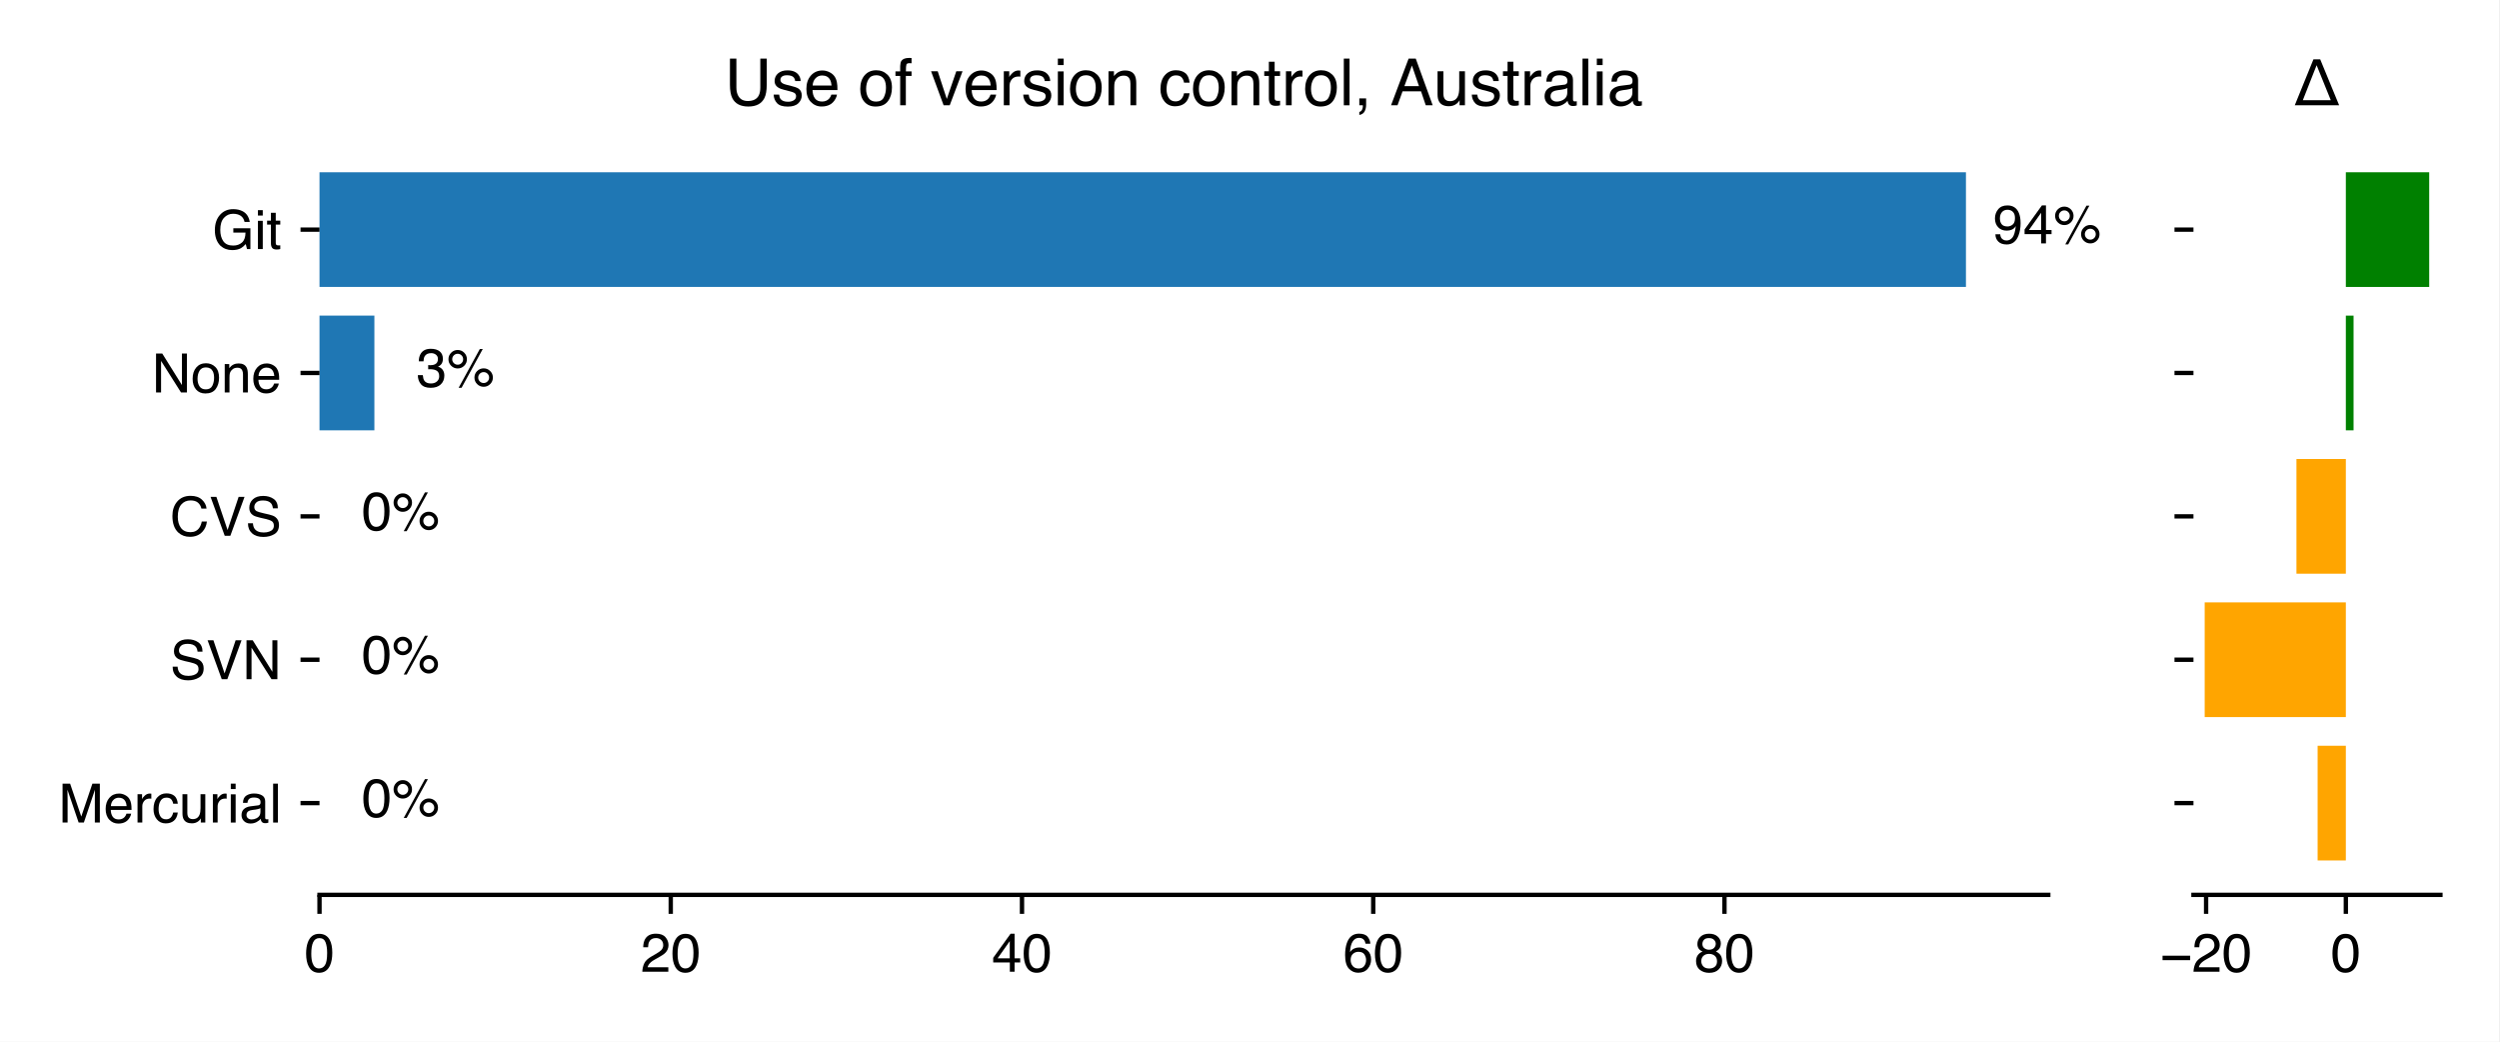
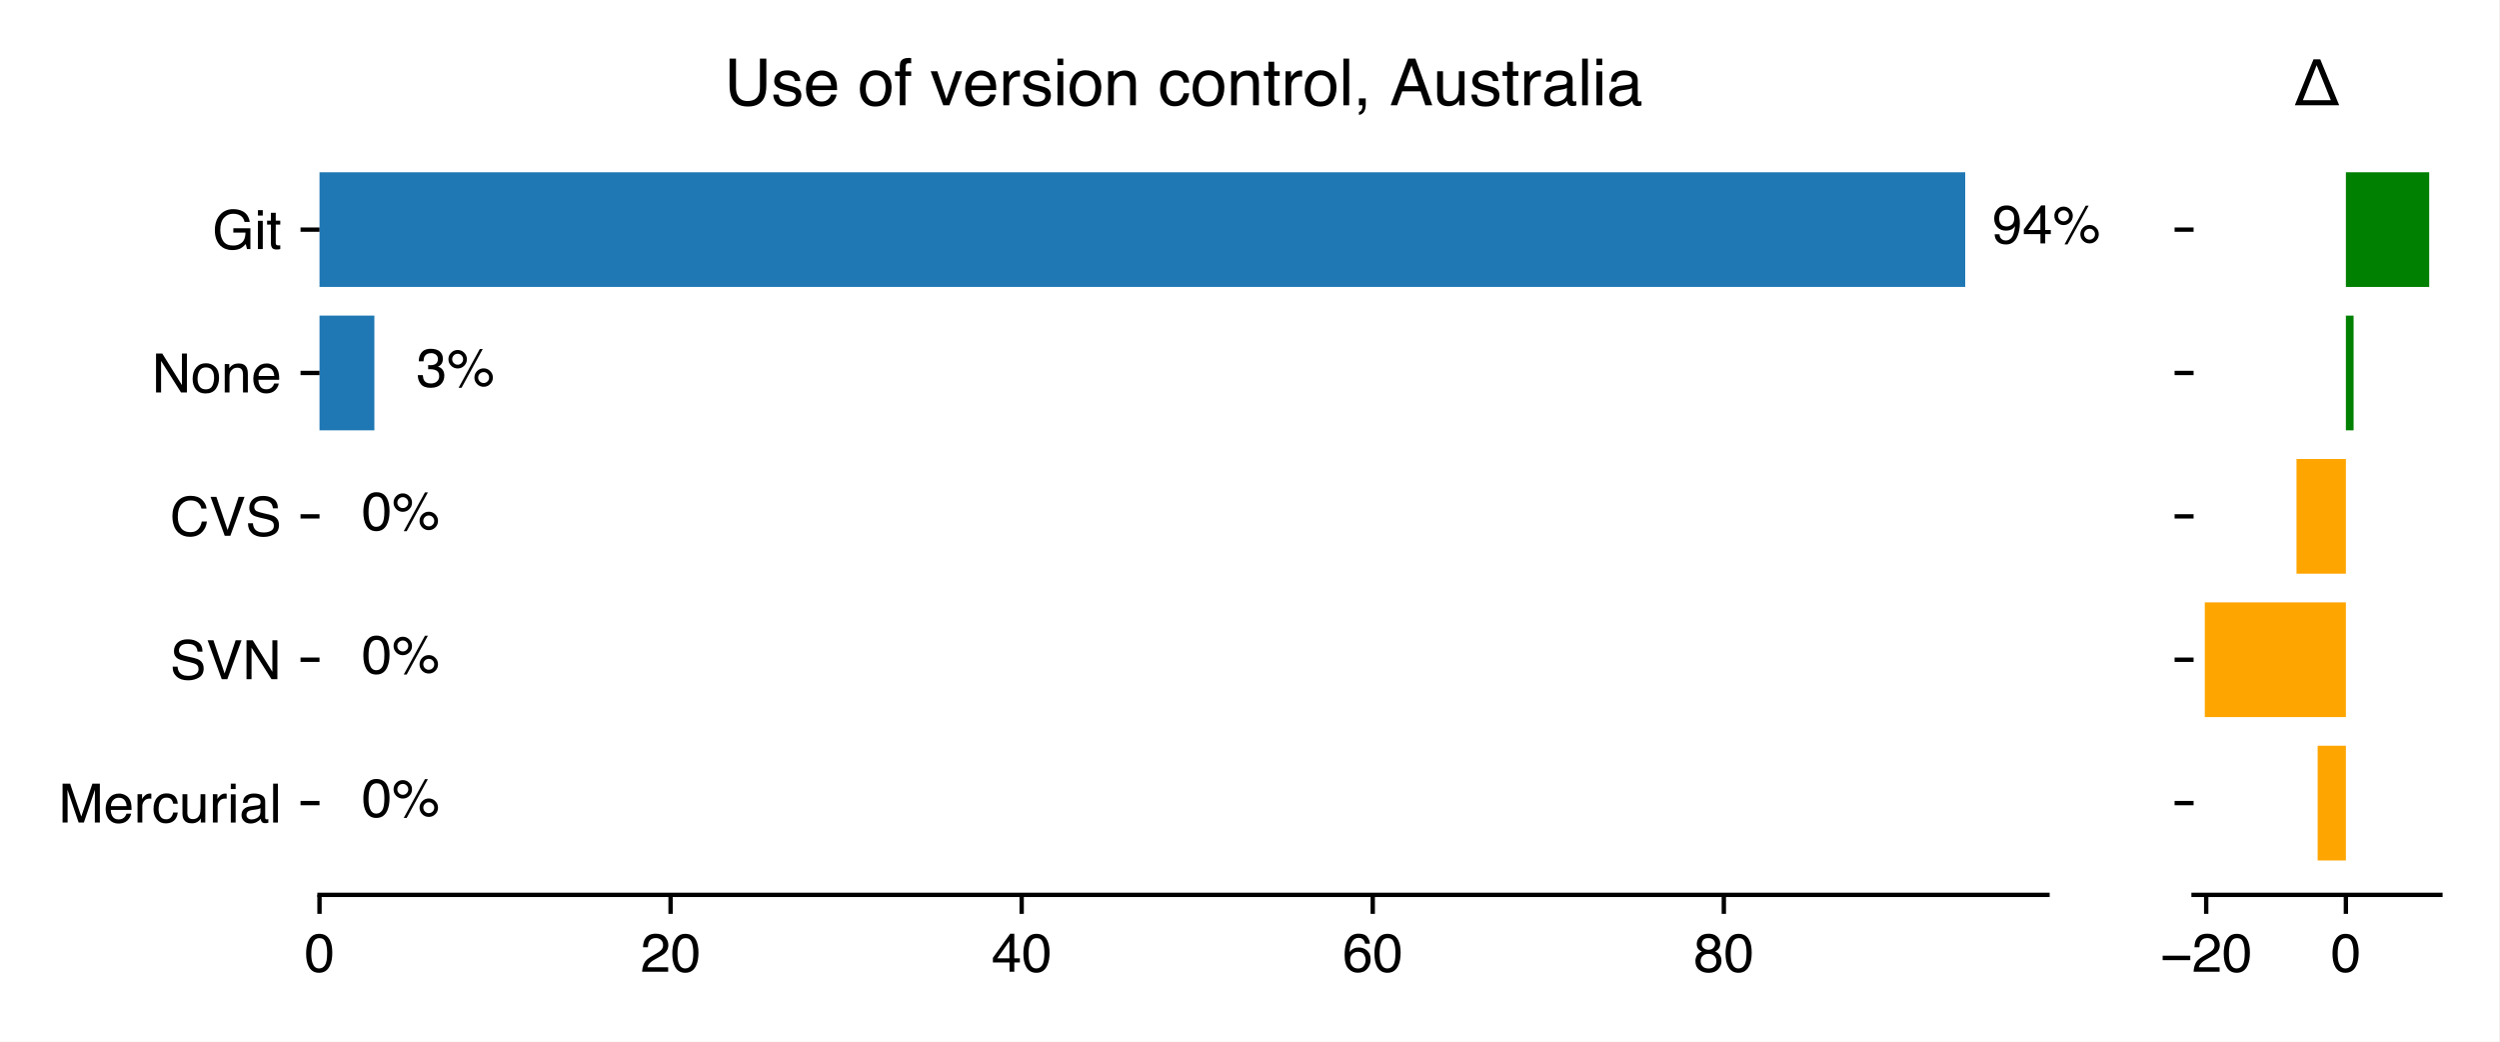
<svg xmlns="http://www.w3.org/2000/svg" xmlns:xlink="http://www.w3.org/1999/xlink" width="460.8pt" height="192pt" viewBox="0 0 460.8 192" version="1.1">
  <defs>
    <style type="text/css">*{stroke-linejoin: round; stroke-linecap: butt}</style>
  </defs>
  <g id="figure_1">
    <g id="patch_1">
      <path d="M 0 192  L 460.8 192  L 460.8 0  L 0 0  z " style="fill: #ffffff" />
    </g>
    <g id="axes_1">
      <g id="patch_2">
-         <path d="M 58.916 164.942  L 377.688 164.942  L 377.688 25.408  L 58.916 25.408  z " style="fill: #ffffff" />
+         <path d="M 58.916 164.942  L 377.544 164.942  L 377.544 25.408  L 58.916 25.408  z " style="fill: #ffffff" />
      </g>
      <g id="patch_3">
-         <path d="M 58.916 158.6  L 58.916 158.6  L 58.916 137.458  L 58.916 137.458  z " clip-path="url(#p56b8ae9298)" style="fill: #1f77b4" />
+         <path d="M 58.916 158.6  L 58.916 158.6  L 58.916 137.458  L 58.916 137.458  z " clip-path="url(#pb3cb6e4851)" style="fill: #1f77b4" />
      </g>
      <g id="patch_4">
-         <path d="M 58.916 132.173  L 58.916 132.173  L 58.916 111.031  L 58.916 111.031  z " clip-path="url(#p56b8ae9298)" style="fill: #1f77b4" />
+         <path d="M 58.916 132.173  L 58.916 132.173  L 58.916 111.031  L 58.916 111.031  z " clip-path="url(#pb3cb6e4851)" style="fill: #1f77b4" />
      </g>
      <g id="patch_5">
-         <path d="M 58.916 105.746  L 58.916 105.746  L 58.916 84.604  L 58.916 84.604  z " clip-path="url(#p56b8ae9298)" style="fill: #1f77b4" />
+         <path d="M 58.916 105.746  L 58.916 105.746  L 58.916 84.604  L 58.916 84.604  z " clip-path="url(#pb3cb6e4851)" style="fill: #1f77b4" />
      </g>
      <g id="patch_6">
-         <path d="M 58.916 79.319  L 69.035 79.319  L 69.035 58.177  L 58.916 58.177  z " clip-path="url(#p56b8ae9298)" style="fill: #1f77b4" />
+         <path d="M 58.916 79.319  L 69.031 79.319  L 69.031 58.177  L 58.916 58.177  z " clip-path="url(#pb3cb6e4851)" style="fill: #1f77b4" />
      </g>
      <g id="patch_7">
-         <path d="M 58.916 52.892  L 362.508 52.892  L 362.508 31.751  L 58.916 31.751  z " clip-path="url(#p56b8ae9298)" style="fill: #1f77b4" />
+         <path d="M 58.916 52.892  L 362.371 52.892  L 362.371 31.751  L 58.916 31.751  z " clip-path="url(#pb3cb6e4851)" style="fill: #1f77b4" />
      </g>
      <g id="matplotlib.axis_1">
        <g id="xtick_1">
          <g id="line2d_1">
            <defs>
              <path id="m4c99cd72f3" d="M 0 0  L 0 3.5  " style="stroke: #000000; stroke-width: 0.8" />
            </defs>
            <g>
              <use xlink:href="#m4c99cd72f3" x="58.916" y="164.942" style="stroke: #000000; stroke-width: 0.8" />
            </g>
          </g>
          <g id="text_1">
            <g transform="translate(56.13516 179.1156)scale(0.1 -0.1)">
              <defs>
                <path id="Helvetica-30" d="M 1731 4475  Q 2600 4475 2988 3759  Q 3288 3206 3288 2244  Q 3288 1331 3016 734  Q 2622 -122 1728 -122  Q 922 -122 528 578  Q 200 1163 200 2147  Q 200 2909 397 3456  Q 766 4475 1731 4475  z M 1725 391  Q 2163 391 2422 778  Q 2681 1166 2681 2222  Q 2681 2984 2493 3476  Q 2306 3969 1766 3969  Q 1269 3969 1039 3501  Q 809 3034 809 2125  Q 809 1441 956 1025  Q 1181 391 1725 391  z " transform="scale(0.015625)" />
              </defs>
              <use xlink:href="#Helvetica-30" />
            </g>
          </g>
        </g>
        <g id="xtick_2">
          <g id="line2d_2">
            <g>
-               <use xlink:href="#m4c99cd72f3" x="123.682" y="164.942" style="stroke: #000000; stroke-width: 0.8" />
+               <use xlink:href="#m4c99cd72f3" x="123.653" y="164.942" style="stroke: #000000; stroke-width: 0.8" />
            </g>
          </g>
          <g id="text_2">
-             <g transform="translate(118.1212 179.1156)scale(0.1 -0.1)">
+             <g transform="translate(118.0919 179.1156)scale(0.1 -0.1)">
              <defs>
                <path id="Helvetica-32" d="M 200 0  Q 231 578 439 1006  Q 647 1434 1250 1784  L 1850 2131  Q 2253 2366 2416 2531  Q 2672 2791 2672 3125  Q 2672 3516 2437 3745  Q 2203 3975 1813 3975  Q 1234 3975 1013 3538  Q 894 3303 881 2888  L 309 2888  Q 319 3472 525 3841  Q 891 4491 1816 4491  Q 2584 4491 2939 4075  Q 3294 3659 3294 3150  Q 3294 2613 2916 2231  Q 2697 2009 2131 1694  L 1703 1456  Q 1397 1288 1222 1134  Q 909 863 828 531  L 3272 531  L 3272 0  L 200 0  z " transform="scale(0.015625)" />
              </defs>
              <use xlink:href="#Helvetica-32" />
              <use xlink:href="#Helvetica-30" x="55.615" />
            </g>
          </g>
        </g>
        <g id="xtick_3">
          <g id="line2d_3">
            <g>
-               <use xlink:href="#m4c99cd72f3" x="188.449" y="164.942" style="stroke: #000000; stroke-width: 0.8" />
+               <use xlink:href="#m4c99cd72f3" x="188.39" y="164.942" style="stroke: #000000; stroke-width: 0.8" />
            </g>
          </g>
          <g id="text_3">
-             <g transform="translate(182.8876 179.1156)scale(0.1 -0.1)">
+             <g transform="translate(182.8292 179.1156)scale(0.1 -0.1)">
              <defs>
                <path id="Helvetica-34" d="M 2116 1584  L 2116 3613  L 681 1584  L 2116 1584  z M 2125 0  L 2125 1094  L 163 1094  L 163 1644  L 2213 4488  L 2688 4488  L 2688 1584  L 3347 1584  L 3347 1094  L 2688 1094  L 2688 0  L 2125 0  z " transform="scale(0.015625)" />
              </defs>
              <use xlink:href="#Helvetica-34" />
              <use xlink:href="#Helvetica-30" x="55.615" />
            </g>
          </g>
        </g>
        <g id="xtick_4">
          <g id="line2d_4">
            <g>
-               <use xlink:href="#m4c99cd72f3" x="253.215" y="164.942" style="stroke: #000000; stroke-width: 0.8" />
+               <use xlink:href="#m4c99cd72f3" x="253.127" y="164.942" style="stroke: #000000; stroke-width: 0.8" />
            </g>
          </g>
          <g id="text_4">
-             <g transform="translate(247.6541 179.1156)scale(0.1 -0.1)">
+             <g transform="translate(247.5664 179.1156)scale(0.1 -0.1)">
              <defs>
                <path id="Helvetica-36" d="M 1872 4494  Q 2622 4494 2917 4105  Q 3213 3716 3213 3303  L 2656 3303  Q 2606 3569 2497 3719  Q 2294 4000 1881 4000  Q 1409 4000 1131 3564  Q 853 3128 822 2316  Q 1016 2600 1309 2741  Q 1578 2866 1909 2866  Q 2472 2866 2890 2506  Q 3309 2147 3309 1434  Q 3309 825 2912 354  Q 2516 -116 1781 -116  Q 1153 -116 697 361  Q 241 838 241 1966  Q 241 2800 444 3381  Q 834 4494 1872 4494  z M 1831 384  Q 2275 384 2495 682  Q 2716 981 2716 1388  Q 2716 1731 2519 2042  Q 2322 2353 1803 2353  Q 1441 2353 1167 2112  Q 894 1872 894 1388  Q 894 963 1142 673  Q 1391 384 1831 384  z " transform="scale(0.015625)" />
              </defs>
              <use xlink:href="#Helvetica-36" />
              <use xlink:href="#Helvetica-30" x="55.615" />
            </g>
          </g>
        </g>
        <g id="xtick_5">
          <g id="line2d_5">
            <g>
-               <use xlink:href="#m4c99cd72f3" x="317.982" y="164.942" style="stroke: #000000; stroke-width: 0.8" />
+               <use xlink:href="#m4c99cd72f3" x="317.865" y="164.942" style="stroke: #000000; stroke-width: 0.8" />
            </g>
          </g>
          <g id="text_5">
-             <g transform="translate(312.4206 179.1156)scale(0.1 -0.1)">
+             <g transform="translate(312.3037 179.1156)scale(0.1 -0.1)">
              <defs>
                <path id="Helvetica-38" d="M 1741 2600  Q 2113 2600 2322 2808  Q 2531 3016 2531 3303  Q 2531 3553 2331 3762  Q 2131 3972 1722 3972  Q 1316 3972 1134 3762  Q 953 3553 953 3272  Q 953 2956 1187 2778  Q 1422 2600 1741 2600  z M 1775 384  Q 2166 384 2423 595  Q 2681 806 2681 1225  Q 2681 1659 2415 1884  Q 2150 2109 1734 2109  Q 1331 2109 1076 1879  Q 822 1650 822 1244  Q 822 894 1055 639  Q 1288 384 1775 384  z M 975 2384  Q 741 2484 609 2619  Q 363 2869 363 3269  Q 363 3769 725 4128  Q 1088 4488 1753 4488  Q 2397 4488 2762 4148  Q 3128 3809 3128 3356  Q 3128 2938 2916 2678  Q 2797 2531 2547 2391  Q 2825 2263 2984 2097  Q 3281 1784 3281 1284  Q 3281 694 2884 283  Q 2488 -128 1763 -128  Q 1109 -128 657 226  Q 206 581 206 1256  Q 206 1653 400 1942  Q 594 2231 975 2384  z " transform="scale(0.015625)" />
              </defs>
              <use xlink:href="#Helvetica-38" />
              <use xlink:href="#Helvetica-30" x="55.615" />
            </g>
          </g>
        </g>
      </g>
      <g id="matplotlib.axis_2">
        <g id="ytick_1">
          <g id="line2d_6">
            <defs>
              <path id="m8e343aef83" d="M 0 0  L -3.5 0  " style="stroke: #000000; stroke-width: 0.8" />
            </defs>
            <g>
              <use xlink:href="#m8e343aef83" x="58.916" y="148.029" style="stroke: #000000; stroke-width: 0.8" />
            </g>
          </g>
          <g id="text_6">
            <g transform="translate(10.8 151.6157)scale(0.1 -0.1)">
              <defs>
                <path id="Helvetica-4d" d="M 472 4591  L 1363 4591  L 2681 709  L 3991 4591  L 4872 4591  L 4872 0  L 4281 0  L 4281 2709  Q 4281 2850 4287 3175  Q 4294 3500 4294 3872  L 2984 0  L 2369 0  L 1050 3872  L 1050 3731  Q 1050 3563 1058 3217  Q 1066 2872 1066 2709  L 1066 0  L 472 0  L 472 4591  z " transform="scale(0.015625)" />
                <path id="Helvetica-65" d="M 1806 3422  Q 2163 3422 2497 3255  Q 2831 3088 3006 2822  Q 3175 2569 3231 2231  Q 3281 2000 3281 1494  L 828 1494  Q 844 984 1069 676  Q 1294 369 1766 369  Q 2206 369 2469 659  Q 2619 828 2681 1050  L 3234 1050  Q 3213 866 3089 639  Q 2966 413 2813 269  Q 2556 19 2178 -69  Q 1975 -119 1719 -119  Q 1094 -119 659 336  Q 225 791 225 1609  Q 225 2416 662 2919  Q 1100 3422 1806 3422  z M 2703 1941  Q 2669 2306 2544 2525  Q 2313 2931 1772 2931  Q 1384 2931 1121 2651  Q 859 2372 844 1941  L 2703 1941  z M 1753 3428  L 1753 3428  z " transform="scale(0.015625)" />
                <path id="Helvetica-72" d="M 428 3347  L 963 3347  L 963 2769  Q 1028 2938 1284 3180  Q 1541 3422 1875 3422  Q 1891 3422 1928 3419  Q 1966 3416 2056 3406  L 2056 2813  Q 2006 2822 1964 2825  Q 1922 2828 1872 2828  Q 1447 2828 1219 2554  Q 991 2281 991 1925  L 991 0  L 428 0  L 428 3347  z " transform="scale(0.015625)" />
                <path id="Helvetica-63" d="M 1703 3444  Q 2269 3444 2623 3169  Q 2978 2894 3050 2222  L 2503 2222  Q 2453 2531 2275 2736  Q 2097 2941 1703 2941  Q 1166 2941 934 2416  Q 784 2075 784 1575  Q 784 1072 996 728  Q 1209 384 1666 384  Q 2016 384 2220 598  Q 2425 813 2503 1184  L 3050 1184  Q 2956 519 2581 211  Q 2206 -97 1622 -97  Q 966 -97 575 383  Q 184 863 184 1581  Q 184 2463 612 2953  Q 1041 3444 1703 3444  z M 1616 3428  L 1616 3428  z " transform="scale(0.015625)" />
                <path id="Helvetica-75" d="M 975 3347  L 975 1125  Q 975 869 1056 706  Q 1206 406 1616 406  Q 2203 406 2416 931  Q 2531 1213 2531 1703  L 2531 3347  L 3094 3347  L 3094 0  L 2563 0  L 2569 494  Q 2459 303 2297 172  Q 1975 -91 1516 -91  Q 800 -91 541 388  Q 400 644 400 1072  L 400 3347  L 975 3347  z M 1747 3428  L 1747 3428  z " transform="scale(0.015625)" />
                <path id="Helvetica-69" d="M 413 3331  L 984 3331  L 984 0  L 413 0  L 413 3331  z M 413 4591  L 984 4591  L 984 3953  L 413 3953  L 413 4591  z " transform="scale(0.015625)" />
                <path id="Helvetica-61" d="M 844 891  Q 844 647 1022 506  Q 1200 366 1444 366  Q 1741 366 2019 503  Q 2488 731 2488 1250  L 2488 1703  Q 2384 1638 2221 1594  Q 2059 1550 1903 1531  L 1563 1488  Q 1256 1447 1103 1359  Q 844 1213 844 891  z M 2206 2028  Q 2400 2053 2466 2191  Q 2503 2266 2503 2406  Q 2503 2694 2298 2823  Q 2094 2953 1713 2953  Q 1272 2953 1088 2716  Q 984 2584 953 2325  L 428 2325  Q 444 2944 830 3186  Q 1216 3428 1725 3428  Q 2316 3428 2684 3203  Q 3050 2978 3050 2503  L 3050 575  Q 3050 488 3086 434  Q 3122 381 3238 381  Q 3275 381 3322 386  Q 3369 391 3422 400  L 3422 -16  Q 3291 -53 3222 -62  Q 3153 -72 3034 -72  Q 2744 -72 2613 134  Q 2544 244 2516 444  Q 2344 219 2022 53  Q 1700 -113 1313 -113  Q 847 -113 551 170  Q 256 453 256 878  Q 256 1344 547 1600  Q 838 1856 1309 1916  L 2206 2028  z M 1741 3428  L 1741 3428  z " transform="scale(0.015625)" />
                <path id="Helvetica-6c" d="M 428 4591  L 991 4591  L 991 0  L 428 0  L 428 4591  z " transform="scale(0.015625)" />
              </defs>
              <use xlink:href="#Helvetica-4d" />
              <use xlink:href="#Helvetica-65" x="83.301" />
              <use xlink:href="#Helvetica-72" x="138.916" />
              <use xlink:href="#Helvetica-63" x="172.217" />
              <use xlink:href="#Helvetica-75" x="222.217" />
              <use xlink:href="#Helvetica-72" x="277.832" />
              <use xlink:href="#Helvetica-69" x="311.133" />
              <use xlink:href="#Helvetica-61" x="333.35" />
              <use xlink:href="#Helvetica-6c" x="388.965" />
            </g>
          </g>
        </g>
        <g id="ytick_2">
          <g id="line2d_7">
            <g>
              <use xlink:href="#m8e343aef83" x="58.916" y="121.602" style="stroke: #000000; stroke-width: 0.8" />
            </g>
          </g>
          <g id="text_7">
            <g transform="translate(31.35312 125.1888)scale(0.1 -0.1)">
              <defs>
                <path id="Helvetica-53" d="M 894 1481  Q 916 1091 1078 847  Q 1388 391 2169 391  Q 2519 391 2806 491  Q 3363 684 3363 1184  Q 3363 1559 3128 1719  Q 2891 1875 2384 1991  L 1763 2131  Q 1153 2269 900 2434  Q 463 2722 463 3294  Q 463 3913 891 4309  Q 1319 4706 2103 4706  Q 2825 4706 3329 4357  Q 3834 4009 3834 3244  L 3250 3244  Q 3203 3613 3050 3809  Q 2766 4169 2084 4169  Q 1534 4169 1293 3937  Q 1053 3706 1053 3400  Q 1053 3063 1334 2906  Q 1519 2806 2169 2656  L 2813 2509  Q 3278 2403 3531 2219  Q 3969 1897 3969 1284  Q 3969 522 3414 194  Q 2859 -134 2125 -134  Q 1269 -134 784 303  Q 300 738 309 1481  L 894 1481  z M 2150 4716  L 2150 4716  z " transform="scale(0.015625)" />
                <path id="Helvetica-56" d="M 850 4591  L 2169 681  L 3472 4591  L 4169 4591  L 2494 0  L 1834 0  L 163 4591  L 850 4591  z " transform="scale(0.015625)" />
                <path id="Helvetica-4e" d="M 488 4591  L 1222 4591  L 3541 872  L 3541 4591  L 4131 4591  L 4131 0  L 3434 0  L 1081 3716  L 1081 0  L 488 0  L 488 4591  z M 2269 4591  L 2269 4591  z " transform="scale(0.015625)" />
              </defs>
              <use xlink:href="#Helvetica-53" />
              <use xlink:href="#Helvetica-56" x="66.699" />
              <use xlink:href="#Helvetica-4e" x="133.398" />
            </g>
          </g>
        </g>
        <g id="ytick_3">
          <g id="line2d_8">
            <g>
              <use xlink:href="#m8e343aef83" x="58.916" y="95.175" style="stroke: #000000; stroke-width: 0.8" />
            </g>
          </g>
          <g id="text_8">
            <g transform="translate(31.35312 98.76188)scale(0.1 -0.1)">
              <defs>
                <path id="Helvetica-43" d="M 2422 4716  Q 3294 4716 3775 4256  Q 4256 3797 4309 3213  L 3703 3213  Q 3600 3656 3292 3915  Q 2984 4175 2428 4175  Q 1750 4175 1333 3698  Q 916 3222 916 2238  Q 916 1431 1292 929  Q 1669 428 2416 428  Q 3103 428 3463 956  Q 3653 1234 3747 1688  L 4353 1688  Q 4272 963 3816 472  Q 3269 -119 2341 -119  Q 1541 -119 997 366  Q 281 1006 281 2344  Q 281 3359 819 4009  Q 1400 4716 2422 4716  z M 2297 4716  L 2297 4716  z " transform="scale(0.015625)" />
              </defs>
              <use xlink:href="#Helvetica-43" />
              <use xlink:href="#Helvetica-56" x="72.217" />
              <use xlink:href="#Helvetica-53" x="138.916" />
            </g>
          </g>
        </g>
        <g id="ytick_4">
          <g id="line2d_9">
            <g>
              <use xlink:href="#m8e343aef83" x="58.916" y="68.748" style="stroke: #000000; stroke-width: 0.8" />
            </g>
          </g>
          <g id="text_9">
            <g transform="translate(28.01094 72.33497)scale(0.1 -0.1)">
              <defs>
                <path id="Helvetica-6f" d="M 1741 363  Q 2300 363 2508 786  Q 2716 1209 2716 1728  Q 2716 2197 2566 2491  Q 2328 2953 1747 2953  Q 1231 2953 997 2559  Q 763 2166 763 1609  Q 763 1075 997 719  Q 1231 363 1741 363  z M 1763 3444  Q 2409 3444 2856 3012  Q 3303 2581 3303 1744  Q 3303 934 2909 406  Q 2516 -122 1688 -122  Q 997 -122 590 345  Q 184 813 184 1600  Q 184 2444 612 2944  Q 1041 3444 1763 3444  z M 1744 3428  L 1744 3428  z " transform="scale(0.015625)" />
                <path id="Helvetica-6e" d="M 413 3347  L 947 3347  L 947 2872  Q 1184 3166 1450 3294  Q 1716 3422 2041 3422  Q 2753 3422 3003 2925  Q 3141 2653 3141 2147  L 3141 0  L 2569 0  L 2569 2109  Q 2569 2416 2478 2603  Q 2328 2916 1934 2916  Q 1734 2916 1606 2875  Q 1375 2806 1200 2600  Q 1059 2434 1017 2257  Q 975 2081 975 1753  L 975 0  L 413 0  L 413 3347  z M 1734 3428  L 1734 3428  z " transform="scale(0.015625)" />
              </defs>
              <use xlink:href="#Helvetica-4e" />
              <use xlink:href="#Helvetica-6f" x="72.217" />
              <use xlink:href="#Helvetica-6e" x="127.832" />
              <use xlink:href="#Helvetica-65" x="183.447" />
            </g>
          </g>
        </g>
        <g id="ytick_5">
          <g id="line2d_10">
            <g>
              <use xlink:href="#m8e343aef83" x="58.916" y="42.321" style="stroke: #000000; stroke-width: 0.8" />
            </g>
          </g>
          <g id="text_10">
            <g transform="translate(39.1375 45.90806)scale(0.1 -0.1)">
              <defs>
                <path id="Helvetica-47" d="M 2472 4709  Q 3119 4709 3591 4459  Q 4275 4100 4428 3200  L 3813 3200  Q 3700 3703 3347 3933  Q 2994 4163 2456 4163  Q 1819 4163 1383 3684  Q 947 3206 947 2259  Q 947 1441 1306 927  Q 1666 413 2478 413  Q 3100 413 3508 773  Q 3916 1134 3925 1941  L 2488 1941  L 2488 2456  L 4503 2456  L 4503 0  L 4103 0  L 3953 591  Q 3638 244 3394 109  Q 2984 -122 2353 -122  Q 1538 -122 950 406  Q 309 1069 309 2225  Q 309 3378 934 4059  Q 1528 4709 2472 4709  z M 2369 4716  L 2369 4716  z " transform="scale(0.015625)" />
                <path id="Helvetica-74" d="M 525 4281  L 1094 4281  L 1094 3347  L 1628 3347  L 1628 2888  L 1094 2888  L 1094 703  Q 1094 528 1213 469  Q 1278 434 1431 434  Q 1472 434 1519 436  Q 1566 438 1628 444  L 1628 0  Q 1531 -28 1426 -40  Q 1322 -53 1200 -53  Q 806 -53 665 148  Q 525 350 525 672  L 525 2888  L 72 2888  L 72 3347  L 525 3347  L 525 4281  z " transform="scale(0.015625)" />
              </defs>
              <use xlink:href="#Helvetica-47" />
              <use xlink:href="#Helvetica-69" x="77.783" />
              <use xlink:href="#Helvetica-74" x="100" />
            </g>
          </g>
        </g>
      </g>
      <g id="patch_8">
-         <path d="M 58.916 164.942  L 377.688 164.942  " style="fill: none; stroke: #000000; stroke-width: 0.8; stroke-linejoin: miter; stroke-linecap: square" />
+         <path d="M 58.916 164.942  L 377.544 164.942  " style="fill: none; stroke: #000000; stroke-width: 0.8; stroke-linejoin: miter; stroke-linecap: square" />
      </g>
      <g id="text_11">
        <g transform="translate(66.68906 150.5735)scale(0.1 -0.1)">
          <defs>
            <path id="Helvetica-25" d="M 4363 2175  Q 4813 2175 5131 1856  Q 5450 1538 5450 1088  Q 5450 638 5131 319  Q 4813 0 4363 0  Q 3909 0 3590 319  Q 3272 638 3272 1088  Q 3272 1538 3590 1856  Q 3909 2175 4363 2175  z M 3909 4456  L 4256 4456  L 1753 -119  L 1406 -119  L 3909 4456  z M 1294 2606  Q 1563 2606 1752 2795  Q 1941 2984 1941 3250  Q 1941 3516 1752 3705  Q 1563 3894 1294 3894  Q 1028 3894 839 3706  Q 650 3519 650 3250  Q 650 2984 839 2795  Q 1028 2606 1294 2606  z M 1294 4341  Q 1747 4341 2065 4020  Q 2384 3700 2384 3250  Q 2384 2800 2065 2481  Q 1747 2163 1294 2163  Q 844 2163 525 2481  Q 206 2800 206 3250  Q 206 3700 525 4020  Q 844 4341 1294 4341  z M 4363 444  Q 4628 444 4817 633  Q 5006 822 5006 1088  Q 5006 1353 4817 1542  Q 4628 1731 4363 1731  Q 4094 1731 3905 1542  Q 3716 1353 3716 1088  Q 3716 822 3905 633  Q 4094 444 4363 444  z " transform="scale(0.015625)" />
          </defs>
          <use xlink:href="#Helvetica-30" />
          <use xlink:href="#Helvetica-25" x="55.615" />
        </g>
      </g>
      <g id="text_12">
        <g transform="translate(66.68906 124.1466)scale(0.1 -0.1)">
          <use xlink:href="#Helvetica-30" />
          <use xlink:href="#Helvetica-25" x="55.615" />
        </g>
      </g>
      <g id="text_13">
        <g transform="translate(66.68906 97.71969)scale(0.1 -0.1)">
          <use xlink:href="#Helvetica-30" />
          <use xlink:href="#Helvetica-25" x="55.615" />
        </g>
      </g>
      <g id="text_14">
-         <g transform="translate(76.80882 71.29278)scale(0.1 -0.1)">
+         <g transform="translate(76.80426 71.29278)scale(0.1 -0.1)">
          <defs>
            <path id="Helvetica-33" d="M 1663 -122  Q 869 -122 511 314  Q 153 750 153 1375  L 741 1375  Q 778 941 903 744  Q 1122 391 1694 391  Q 2138 391 2406 628  Q 2675 866 2675 1241  Q 2675 1703 2392 1887  Q 2109 2072 1606 2072  Q 1550 2072 1492 2070  Q 1434 2069 1375 2066  L 1375 2563  Q 1463 2553 1522 2550  Q 1581 2547 1650 2547  Q 1966 2547 2169 2647  Q 2525 2822 2525 3272  Q 2525 3606 2287 3787  Q 2050 3969 1734 3969  Q 1172 3969 956 3594  Q 838 3388 822 3006  L 266 3006  Q 266 3506 466 3856  Q 809 4481 1675 4481  Q 2359 4481 2734 4176  Q 3109 3872 3109 3294  Q 3109 2881 2888 2625  Q 2750 2466 2531 2375  Q 2884 2278 3082 2001  Q 3281 1725 3281 1325  Q 3281 684 2859 281  Q 2438 -122 1663 -122  z " transform="scale(0.015625)" />
          </defs>
          <use xlink:href="#Helvetica-33" />
          <use xlink:href="#Helvetica-25" x="55.615" />
        </g>
      </g>
      <g id="text_15">
-         <g transform="translate(367.5014 44.86588)scale(0.1 -0.1)">
+         <g transform="translate(367.3644 44.86588)scale(0.1 -0.1)">
          <defs>
            <path id="Helvetica-39" d="M 850 1081  Q 875 616 1209 438  Q 1381 344 1597 344  Q 2000 344 2284 680  Q 2569 1016 2688 2044  Q 2500 1747 2223 1626  Q 1947 1506 1628 1506  Q 981 1506 604 1909  Q 228 2313 228 2947  Q 228 3556 600 4018  Q 972 4481 1697 4481  Q 2675 4481 3047 3600  Q 3253 3116 3253 2388  Q 3253 1566 3006 931  Q 2597 -125 1619 -125  Q 963 -125 622 219  Q 281 563 281 1081  L 850 1081  z M 1703 2000  Q 2038 2000 2314 2220  Q 2591 2441 2591 2991  Q 2591 3484 2342 3726  Q 2094 3969 1709 3969  Q 1297 3969 1055 3692  Q 813 3416 813 2953  Q 813 2516 1025 2258  Q 1238 2000 1703 2000  z " transform="scale(0.015625)" />
          </defs>
          <use xlink:href="#Helvetica-39" />
          <use xlink:href="#Helvetica-34" x="55.615" />
          <use xlink:href="#Helvetica-25" x="111.23" />
        </g>
      </g>
      <g id="text_16">
-         <g transform="translate(133.6034 19.40812)scale(0.12 -0.12)">
+         <g transform="translate(133.5315 19.40812)scale(0.12 -0.12)">
          <defs>
            <path id="Helvetica-55" d="M 1163 4591  L 1163 1753  Q 1163 1253 1350 922  Q 1628 422 2288 422  Q 3078 422 3363 963  Q 3516 1256 3516 1753  L 3516 4591  L 4147 4591  L 4147 2013  Q 4147 1166 3919 709  Q 3500 -122 2338 -122  Q 1175 -122 759 709  Q 531 1166 531 2013  L 531 4591  L 1163 4591  z M 2341 4591  L 2341 4591  z " transform="scale(0.015625)" />
            <path id="Helvetica-73" d="M 747 1050  Q 772 769 888 619  Q 1100 347 1625 347  Q 1938 347 2175 483  Q 2413 619 2413 903  Q 2413 1119 2222 1231  Q 2100 1300 1741 1391  L 1294 1503  Q 866 1609 663 1741  Q 300 1969 300 2372  Q 300 2847 642 3140  Q 984 3434 1563 3434  Q 2319 3434 2653 2991  Q 2863 2709 2856 2384  L 2325 2384  Q 2309 2575 2191 2731  Q 1997 2953 1519 2953  Q 1200 2953 1036 2831  Q 872 2709 872 2509  Q 872 2291 1088 2159  Q 1213 2081 1456 2022  L 1828 1931  Q 2434 1784 2641 1647  Q 2969 1431 2969 969  Q 2969 522 2630 197  Q 2291 -128 1597 -128  Q 850 -128 539 211  Q 228 550 206 1050  L 747 1050  z M 1578 3428  L 1578 3428  z " transform="scale(0.015625)" />
            <path id="Helvetica-20" transform="scale(0.015625)" />
            <path id="Helvetica-66" d="M 553 3856  Q 566 4206 675 4369  Q 872 4656 1434 4656  Q 1488 4656 1544 4653  Q 1600 4650 1672 4644  L 1672 4131  Q 1584 4138 1545 4139  Q 1506 4141 1472 4141  Q 1216 4141 1166 4008  Q 1116 3875 1116 3331  L 1672 3331  L 1672 2888  L 1109 2888  L 1109 0  L 553 0  L 553 2888  L 88 2888  L 88 3331  L 553 3331  L 553 3856  z " transform="scale(0.015625)" />
            <path id="Helvetica-76" d="M 688 3347  L 1581 622  L 2516 3347  L 3131 3347  L 1869 0  L 1269 0  L 34 3347  L 688 3347  z " transform="scale(0.015625)" />
            <path id="Helvetica-2c" d="M 531 -653  Q 747 -616 834 -350  Q 881 -209 881 -78  Q 881 -56 879 -39  Q 878 -22 872 0  L 531 0  L 531 681  L 1200 681  L 1200 50  Q 1200 -322 1050 -603  Q 900 -884 531 -950  L 531 -653  z " transform="scale(0.015625)" />
            <path id="Helvetica-41" d="M 2844 1881  L 2147 3909  L 1406 1881  L 2844 1881  z M 1822 4591  L 2525 4591  L 4191 0  L 3509 0  L 3044 1375  L 1228 1375  L 731 0  L 94 0  L 1822 4591  z " transform="scale(0.015625)" />
          </defs>
          <use xlink:href="#Helvetica-55" />
          <use xlink:href="#Helvetica-73" x="72.217" />
          <use xlink:href="#Helvetica-65" x="122.217" />
          <use xlink:href="#Helvetica-20" x="177.832" />
          <use xlink:href="#Helvetica-6f" x="205.615" />
          <use xlink:href="#Helvetica-66" x="261.23" />
          <use xlink:href="#Helvetica-20" x="289.014" />
          <use xlink:href="#Helvetica-76" x="316.797" />
          <use xlink:href="#Helvetica-65" x="366.797" />
          <use xlink:href="#Helvetica-72" x="422.412" />
          <use xlink:href="#Helvetica-73" x="455.713" />
          <use xlink:href="#Helvetica-69" x="505.713" />
          <use xlink:href="#Helvetica-6f" x="527.93" />
          <use xlink:href="#Helvetica-6e" x="583.545" />
          <use xlink:href="#Helvetica-20" x="639.16" />
          <use xlink:href="#Helvetica-63" x="666.943" />
          <use xlink:href="#Helvetica-6f" x="716.943" />
          <use xlink:href="#Helvetica-6e" x="772.559" />
          <use xlink:href="#Helvetica-74" x="828.174" />
          <use xlink:href="#Helvetica-72" x="855.957" />
          <use xlink:href="#Helvetica-6f" x="889.258" />
          <use xlink:href="#Helvetica-6c" x="944.873" />
          <use xlink:href="#Helvetica-2c" x="967.09" />
          <use xlink:href="#Helvetica-20" x="994.873" />
          <use xlink:href="#Helvetica-41" x="1022.656" />
          <use xlink:href="#Helvetica-75" x="1089.355" />
          <use xlink:href="#Helvetica-73" x="1144.971" />
          <use xlink:href="#Helvetica-74" x="1194.971" />
          <use xlink:href="#Helvetica-72" x="1222.754" />
          <use xlink:href="#Helvetica-61" x="1256.055" />
          <use xlink:href="#Helvetica-6c" x="1311.67" />
          <use xlink:href="#Helvetica-69" x="1333.887" />
          <use xlink:href="#Helvetica-61" x="1356.104" />
        </g>
      </g>
    </g>
    <g id="axes_2">
      <g id="patch_9">
-         <path d="M 404.461 164.942  L 450 164.942  L 450 25.408  L 404.461 25.408  z " style="fill: #ffffff" />
+         <path d="M 404.482 164.942  L 450 164.942  L 450 25.408  L 404.482 25.408  z " style="fill: #ffffff" />
      </g>
      <g id="patch_10">
-         <path d="M 432.558 158.6  L 427.353 158.6  L 427.353 137.458  L 432.558 137.458  z " clip-path="url(#p9dd1ee9c61)" style="fill: #ffa500" />
+         <path d="M 432.566 158.6  L 427.363 158.6  L 427.363 137.458  L 432.566 137.458  z " clip-path="url(#padc96b9187)" style="fill: #ffa500" />
      </g>
      <g id="patch_11">
-         <path d="M 432.558 132.173  L 406.531 132.173  L 406.531 111.031  L 432.558 111.031  z " clip-path="url(#p9dd1ee9c61)" style="fill: #ffa500" />
+         <path d="M 432.566 132.173  L 406.551 132.173  L 406.551 111.031  L 432.566 111.031  z " clip-path="url(#padc96b9187)" style="fill: #ffa500" />
      </g>
      <g id="patch_12">
-         <path d="M 432.558 105.746  L 423.449 105.746  L 423.449 84.604  L 432.558 84.604  z " clip-path="url(#p9dd1ee9c61)" style="fill: #ffa500" />
+         <path d="M 432.566 105.746  L 423.46 105.746  L 423.46 84.604  L 432.566 84.604  z " clip-path="url(#padc96b9187)" style="fill: #ffa500" />
      </g>
      <g id="patch_13">
-         <path d="M 432.558 79.319  L 433.981 79.319  L 433.981 58.177  L 432.558 58.177  z " clip-path="url(#p9dd1ee9c61)" style="fill: #008000" />
+         <path d="M 432.566 79.319  L 433.988 79.319  L 433.988 58.177  L 432.566 58.177  z " clip-path="url(#padc96b9187)" style="fill: #008000" />
      </g>
      <g id="patch_14">
-         <path d="M 432.558 52.892  L 447.93 52.892  L 447.93 31.751  L 432.558 31.751  z " clip-path="url(#p9dd1ee9c61)" style="fill: #008000" />
+         <path d="M 432.566 52.892  L 447.931 52.892  L 447.931 31.751  L 432.566 31.751  z " clip-path="url(#padc96b9187)" style="fill: #008000" />
      </g>
      <g id="matplotlib.axis_3">
        <g id="xtick_6">
          <g id="line2d_11">
            <g>
-               <use xlink:href="#m4c99cd72f3" x="406.791" y="164.942" style="stroke: #000000; stroke-width: 0.8" />
+               <use xlink:href="#m4c99cd72f3" x="406.811" y="164.942" style="stroke: #000000; stroke-width: 0.8" />
            </g>
          </g>
          <g id="text_17">
-             <g transform="translate(398.31 179.1156)scale(0.1 -0.1)">
+             <g transform="translate(398.3295 179.1156)scale(0.1 -0.1)">
              <defs>
                <path id="Helvetica-2212" d="M 3547 1894  L 3547 1369  L 288 1369  L 288 1894  L 3547 1894  z " transform="scale(0.015625)" />
              </defs>
              <use xlink:href="#Helvetica-2212" />
              <use xlink:href="#Helvetica-32" x="58.398" />
              <use xlink:href="#Helvetica-30" x="114.014" />
            </g>
          </g>
        </g>
        <g id="xtick_7">
          <g id="line2d_12">
            <g>
-               <use xlink:href="#m4c99cd72f3" x="432.558" y="164.942" style="stroke: #000000; stroke-width: 0.8" />
+               <use xlink:href="#m4c99cd72f3" x="432.566" y="164.942" style="stroke: #000000; stroke-width: 0.8" />
            </g>
          </g>
          <g id="text_18">
-             <g transform="translate(429.7774 179.1156)scale(0.1 -0.1)">
+             <g transform="translate(429.7853 179.1156)scale(0.1 -0.1)">
              <use xlink:href="#Helvetica-30" />
            </g>
          </g>
        </g>
      </g>
      <g id="matplotlib.axis_4">
        <g id="ytick_6">
          <g id="line2d_13">
            <g>
-               <use xlink:href="#m8e343aef83" x="404.461" y="148.029" style="stroke: #000000; stroke-width: 0.8" />
+               <use xlink:href="#m8e343aef83" x="404.482" y="148.029" style="stroke: #000000; stroke-width: 0.8" />
            </g>
          </g>
        </g>
        <g id="ytick_7">
          <g id="line2d_14">
            <g>
-               <use xlink:href="#m8e343aef83" x="404.461" y="121.602" style="stroke: #000000; stroke-width: 0.8" />
+               <use xlink:href="#m8e343aef83" x="404.482" y="121.602" style="stroke: #000000; stroke-width: 0.8" />
            </g>
          </g>
        </g>
        <g id="ytick_8">
          <g id="line2d_15">
            <g>
-               <use xlink:href="#m8e343aef83" x="404.461" y="95.175" style="stroke: #000000; stroke-width: 0.8" />
+               <use xlink:href="#m8e343aef83" x="404.482" y="95.175" style="stroke: #000000; stroke-width: 0.8" />
            </g>
          </g>
        </g>
        <g id="ytick_9">
          <g id="line2d_16">
            <g>
-               <use xlink:href="#m8e343aef83" x="404.461" y="68.748" style="stroke: #000000; stroke-width: 0.8" />
+               <use xlink:href="#m8e343aef83" x="404.482" y="68.748" style="stroke: #000000; stroke-width: 0.8" />
            </g>
          </g>
        </g>
        <g id="ytick_10">
          <g id="line2d_17">
            <g>
-               <use xlink:href="#m8e343aef83" x="404.461" y="42.321" style="stroke: #000000; stroke-width: 0.8" />
+               <use xlink:href="#m8e343aef83" x="404.482" y="42.321" style="stroke: #000000; stroke-width: 0.8" />
            </g>
          </g>
        </g>
      </g>
      <g id="patch_15">
-         <path d="M 404.461 164.942  L 450 164.942  " style="fill: none; stroke: #000000; stroke-width: 0.8; stroke-linejoin: miter; stroke-linecap: square" />
+         <path d="M 404.482 164.942  L 450 164.942  " style="fill: none; stroke: #000000; stroke-width: 0.8; stroke-linejoin: miter; stroke-linecap: square" />
      </g>
      <g id="text_19">
-         <g transform="translate(422.8974 19.40812)scale(0.12 -0.12)">
+         <g transform="translate(422.9077 19.40812)scale(0.12 -0.12)">
          <defs>
            <path id="Helvetica-394" d="M 922 500  L 3672 500  L 2278 3941  L 922 500  z M 1966 4519  L 2631 4519  L 4494 0  L 128 0  L 1966 4519  z " transform="scale(0.015625)" />
          </defs>
          <use xlink:href="#Helvetica-394" />
        </g>
      </g>
    </g>
  </g>
  <defs>
-     <clipPath id="p56b8ae9298">
-       <rect x="58.916" y="25.408" width="318.772" height="139.534" />
+     <clipPath id="pb3cb6e4851">
+       <rect x="58.916" y="25.408" width="318.629" height="139.534" />
    </clipPath>
-     <clipPath id="p9dd1ee9c61">
-       <rect x="404.461" y="25.408" width="45.539" height="139.534" />
+     <clipPath id="padc96b9187">
+       <rect x="404.482" y="25.408" width="45.518" height="139.534" />
    </clipPath>
  </defs>
</svg>
